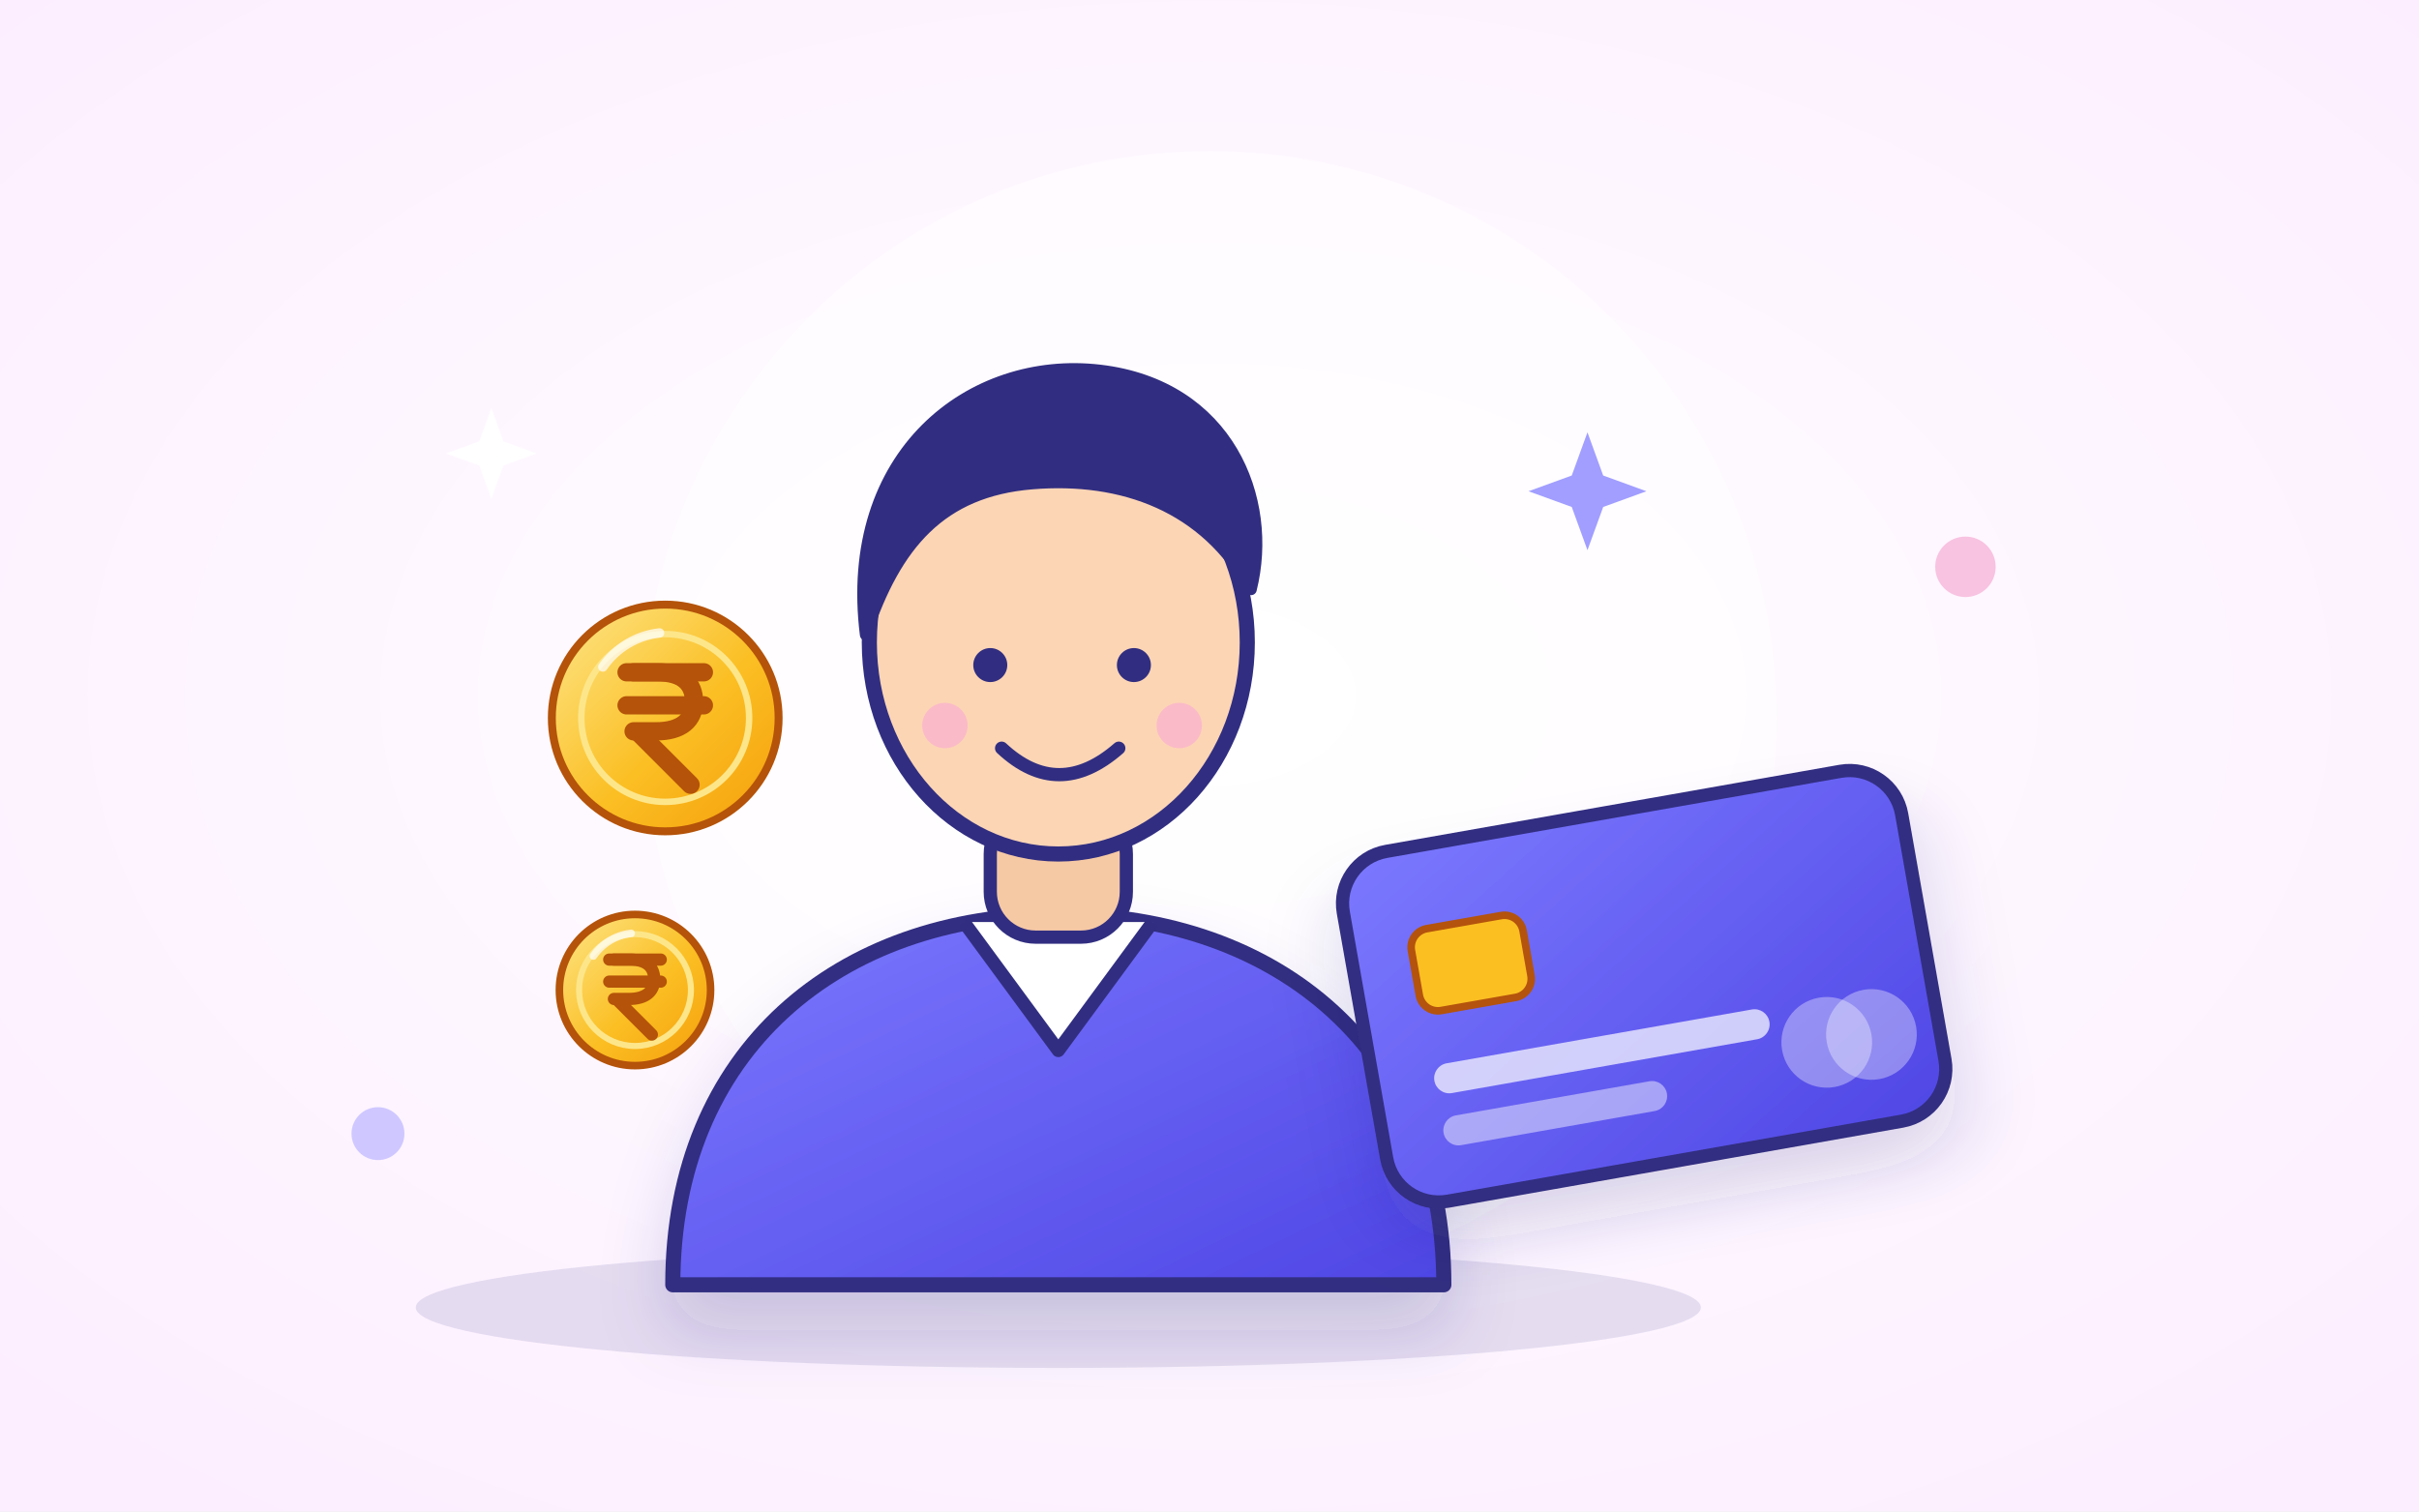
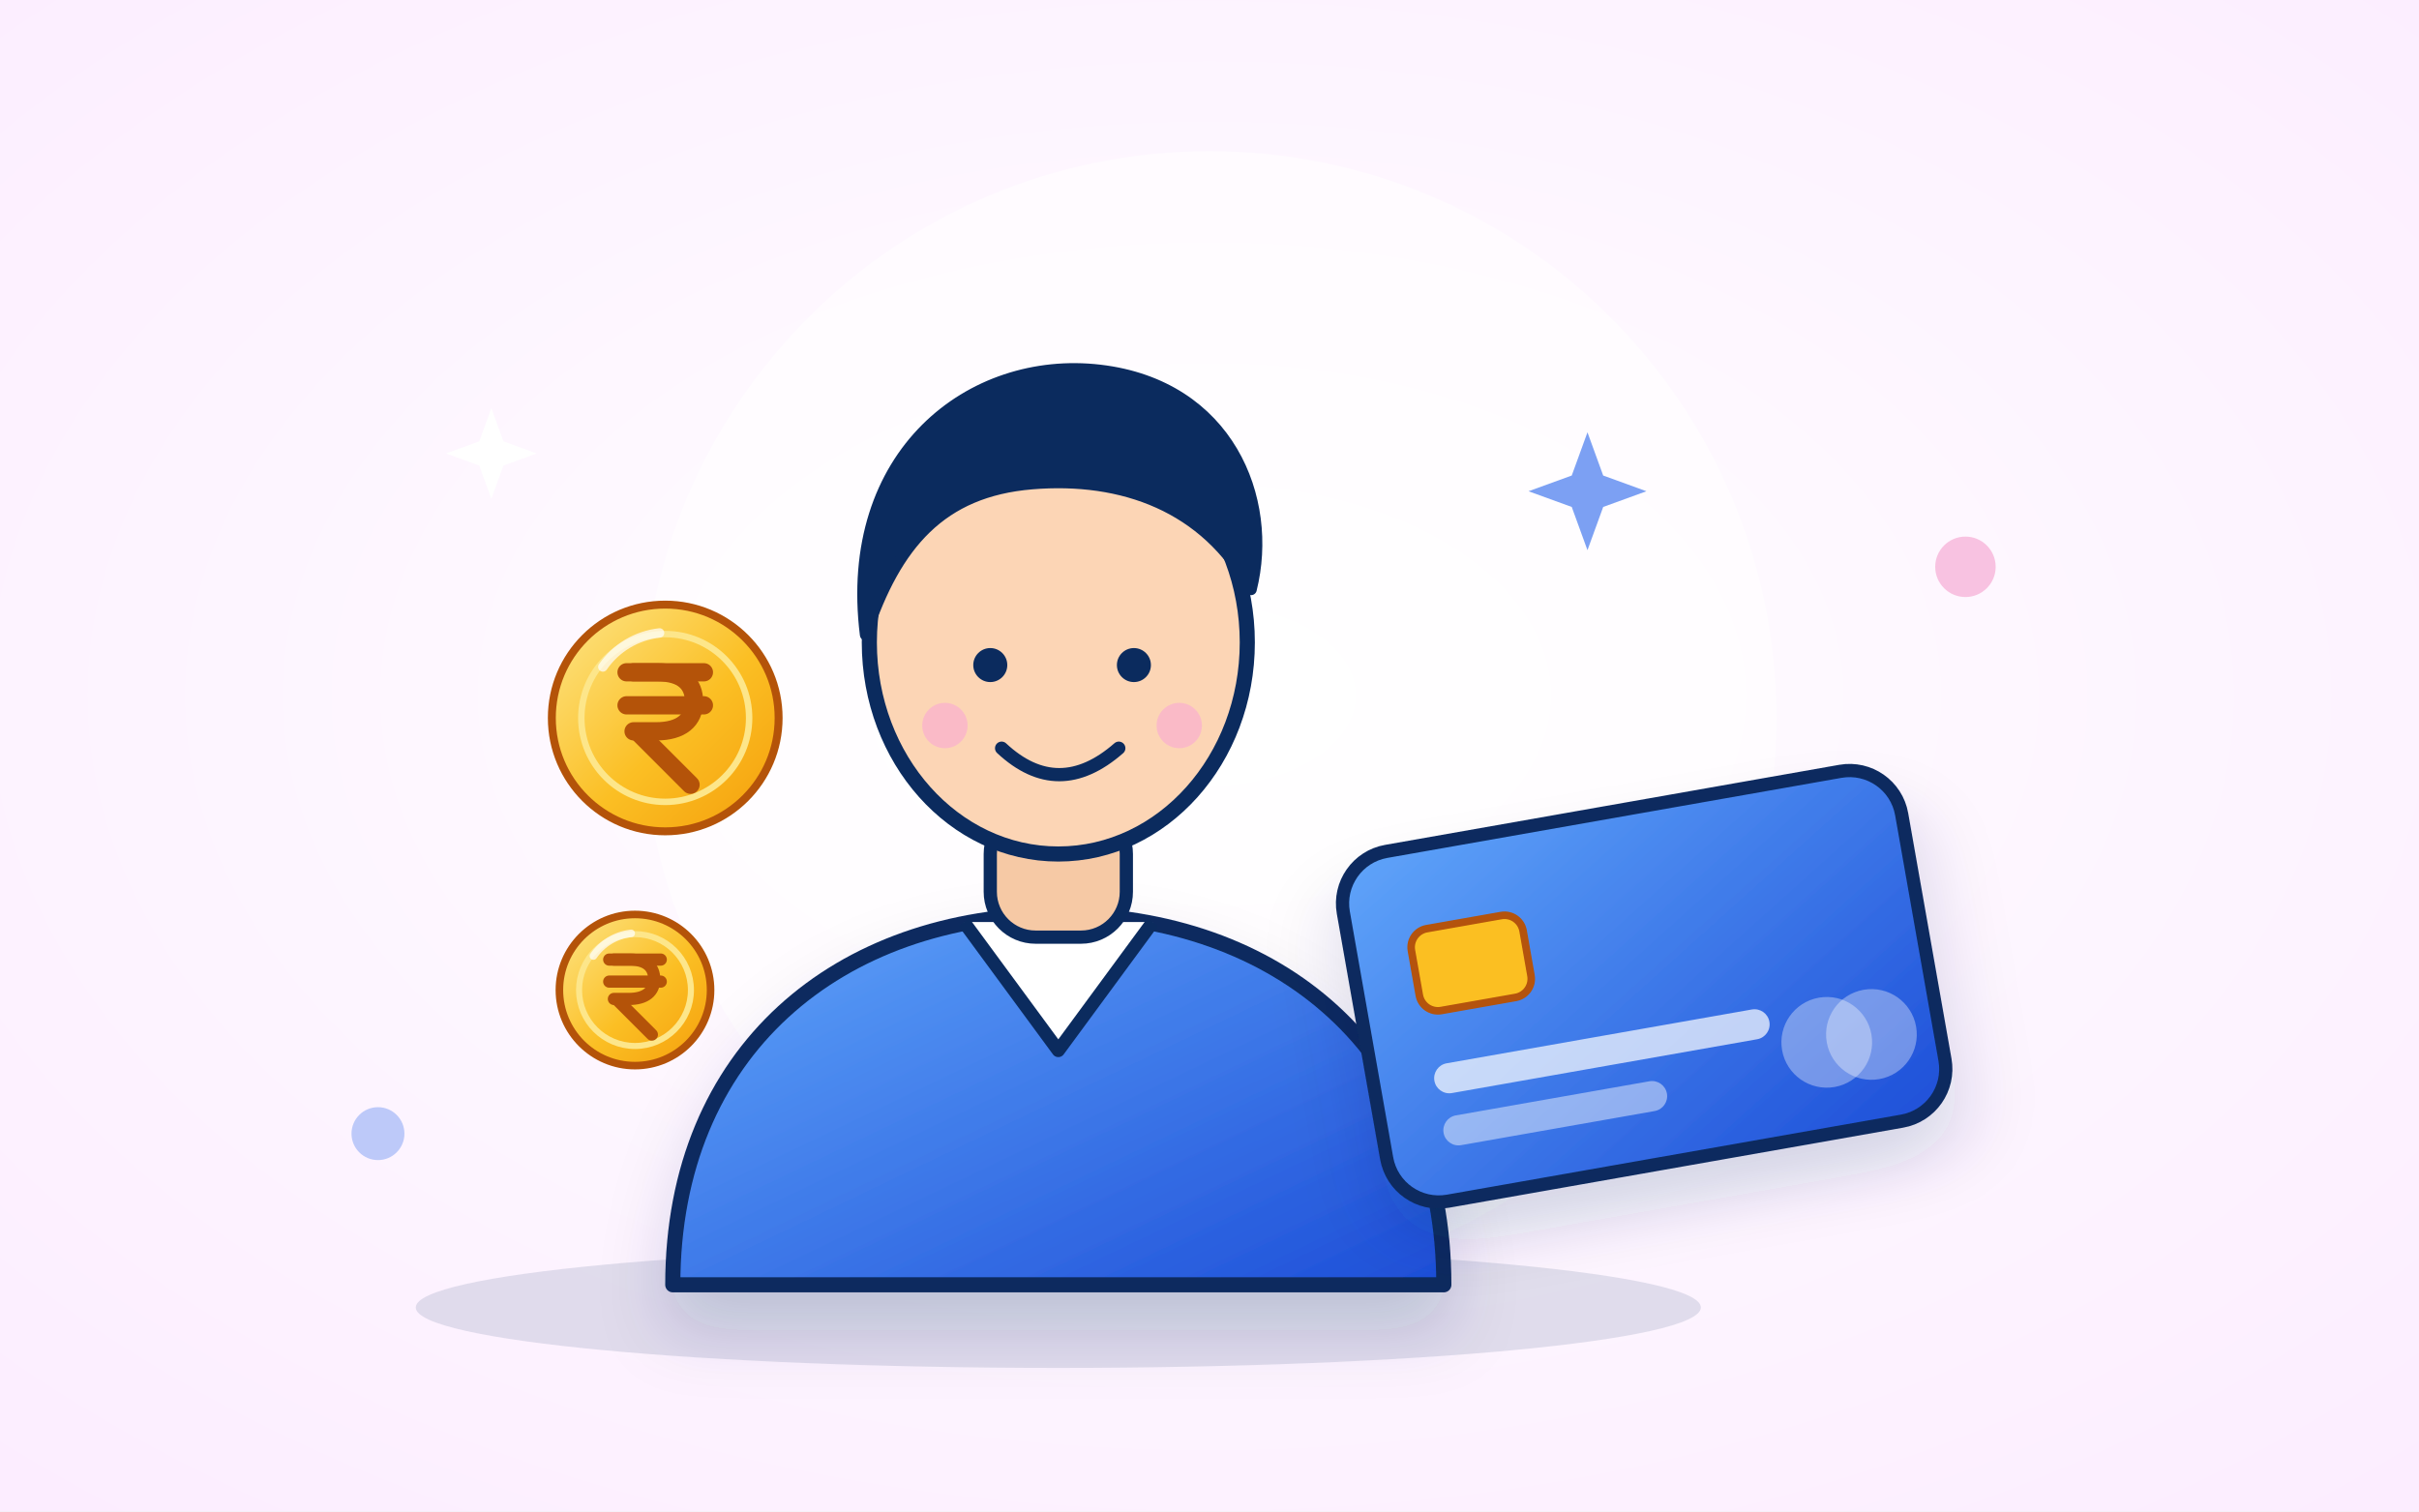
<svg xmlns="http://www.w3.org/2000/svg" viewBox="0 0 640 400" preserveAspectRatio="xMidYMid slice">
  <defs>
    <radialGradient id="bg" cx="50%" cy="46%" r="72%">
      <stop offset="0" stop-color="#fff" />
      <stop offset="1" stop-color="#FCEDFF" />
    </radialGradient>
    <linearGradient id="roof" x1="0" y1="0" x2="0" y2="1">
-       <stop offset="0" stop-color="#625FFF" />
-       <stop offset="1" stop-color="#4F46E5" />
+       <stop offset="0" stop-color="#2563EB" />
+       <stop offset="1" stop-color="#1D4ED8" />
    </linearGradient>
    <linearGradient id="wall" x1="0" y1="0" x2="1" y2="0">
      <stop offset="0" stop-color="#fff" />
-       <stop offset="1" stop-color="#E9ECFF" />
+       <stop offset="1" stop-color="#EAF2FE" />
    </linearGradient>
    <linearGradient id="gold" x1="0" y1="0" x2="0" y2="1">
      <stop offset="0" stop-color="#FDE68A" />
      <stop offset="1" stop-color="#F59E0B" />
    </linearGradient>
    <linearGradient id="goldH" x1="0" y1="0" x2="1" y2="1">
      <stop offset="0" stop-color="#FDE68A" />
      <stop offset=".55" stop-color="#FBBF24" />
      <stop offset="1" stop-color="#F59E0B" />
    </linearGradient>
    <linearGradient id="ind" x1="0" y1="0" x2="1" y2="1">
-       <stop offset="0" stop-color="#7C79FF" />
-       <stop offset="1" stop-color="#4F46E5" />
+       <stop offset="0" stop-color="#60A5FA" />
+       <stop offset="1" stop-color="#1D4ED8" />
    </linearGradient>
    <linearGradient id="leaf" x1="0" y1="0" x2="0" y2="1">
      <stop offset="0" stop-color="#4ADE80" />
      <stop offset="1" stop-color="#22C55E" />
    </linearGradient>
    <filter id="sh" x="-30%" y="-30%" width="160%" height="170%">
-       <feDropShadow dx="0" dy="10" stdDeviation="9" flood-color="#312E81" flood-opacity=".16" />
+       <feDropShadow dx="0" dy="10" stdDeviation="9" flood-color="#0B2B5E" flood-opacity=".16" />
    </filter>
    <filter id="sh2" x="-30%" y="-30%" width="160%" height="170%">
-       <feDropShadow dx="0" dy="4" stdDeviation="4" flood-color="#312E81" flood-opacity=".18" />
+       <feDropShadow dx="0" dy="4" stdDeviation="4" flood-color="#0B2B5E" flood-opacity=".18" />
    </filter>
  </defs>
  <rect width="640" height="400" fill="url(#bg)" />
  <circle cx="320" cy="190" r="150" fill="#fff" opacity=".55" />
-   <ellipse cx="280" cy="346" rx="170" ry="16" fill="#312E81" opacity="0.12" />
+   <ellipse cx="280" cy="346" rx="170" ry="16" fill="#0B2B5E" opacity="0.12" />
  <g filter="url(#sh)">
-     <path d="M178 340c0-62 44-98 102-98s102 36 102 98z" fill="url(#ind)" stroke="#312E81" stroke-width="4" stroke-linejoin="round" />
+     <path d="M178 340c0-62 44-98 102-98s102 36 102 98z" fill="url(#ind)" stroke="#0B2B5E" stroke-width="4" stroke-linejoin="round" />
  </g>
-   <path d="M255 244l25 34 25-34" fill="#fff" stroke="#312E81" stroke-width="3.5" stroke-linejoin="round" />
-   <rect x="262" y="214" width="36" height="34" rx="12" fill="#F6C9A5" stroke="#312E81" stroke-width="3.5" />
-   <ellipse cx="280" cy="170" rx="50" ry="56" fill="#FCD5B5" stroke="#312E81" stroke-width="4" />
-   <path d="M229 168c-6-48 28-74 62-70 34 4 46 34 40 58-12-22-34-30-58-28-24 2-36 16-44 40z" fill="#312E81" stroke="#312E81" stroke-width="3" stroke-linejoin="round" />
-   <circle cx="262" cy="176" r="4.5" fill="#312E81" />
-   <circle cx="300" cy="176" r="4.5" fill="#312E81" />
-   <path d="M265 198q15 14 31 0" fill="none" stroke="#312E81" stroke-width="3.5" stroke-linecap="round" />
+   <path d="M255 244l25 34 25-34" fill="#fff" stroke="#0B2B5E" stroke-width="3.5" stroke-linejoin="round" />
+   <rect x="262" y="214" width="36" height="34" rx="12" fill="#F6C9A5" stroke="#0B2B5E" stroke-width="3.5" />
+   <ellipse cx="280" cy="170" rx="50" ry="56" fill="#FCD5B5" stroke="#0B2B5E" stroke-width="4" />
+   <path d="M229 168c-6-48 28-74 62-70 34 4 46 34 40 58-12-22-34-30-58-28-24 2-36 16-44 40z" fill="#0B2B5E" stroke="#0B2B5E" stroke-width="3" stroke-linejoin="round" />
+   <circle cx="262" cy="176" r="4.5" fill="#0B2B5E" />
+   <circle cx="300" cy="176" r="4.5" fill="#0B2B5E" />
+   <path d="M265 198q15 14 31 0" fill="none" stroke="#0B2B5E" stroke-width="3.5" stroke-linecap="round" />
  <circle cx="250" cy="192" r="6" fill="#F9A8D4" opacity=".6" />
  <circle cx="312" cy="192" r="6" fill="#F9A8D4" opacity=".6" />
  <g transform="rotate(-10 435.0 261.0)" filter="url(#sh)">
-     <rect x="360" y="214" width="150" height="94" rx="14" fill="url(#ind)" stroke="#312E81" stroke-width="3.5" />
+     <rect x="360" y="214" width="150" height="94" rx="14" fill="url(#ind)" stroke="#0B2B5E" stroke-width="3.5" />
    <rect x="376" y="236" width="30" height="22" rx="5" fill="#FBBF24" stroke="#B45309" stroke-width="2" />
    <rect x="376" y="272" width="90" height="8" rx="4" fill="#fff" opacity=".7" />
    <rect x="376" y="286" width="60" height="8" rx="4" fill="#fff" opacity=".45" />
    <circle cx="480" cy="284" r="12" fill="#fff" opacity=".35" />
    <circle cx="492" cy="284" r="12" fill="#fff" opacity=".35" />
  </g>
  <circle cx="176" cy="190" r="30" fill="url(#goldH)" stroke="#B45309" stroke-width="2.1" />
  <circle cx="176" cy="190" r="22.2" fill="none" stroke="#FDE68A" stroke-width="1.7" />
  <g transform="translate(176 190) scale(1.86)" fill="none" stroke="#B45309" stroke-width="2.6" stroke-linecap="round" stroke-linejoin="round">
    <path d="M-5.5-6.5h11M-5.5-1.8h11" />
    <path d="M-4.5-6.5h3.4c3.6 0 5.2 1.6 5.2 4.2s-1.8 4.2-5.4 4.2h-3.2" />
    <path d="M-3.8 2.1L3.6 9.5" />
  </g>
  <path d="M159.5 176.5a21.0 21.0 0 0 1 15.0 -9.0" stroke="#fff" stroke-width="2.5" stroke-linecap="round" fill="none" opacity=".7" />
  <circle cx="168" cy="262" r="20" fill="url(#goldH)" stroke="#B45309" stroke-width="2.0" />
  <circle cx="168" cy="262" r="14.8" fill="none" stroke="#FDE68A" stroke-width="1.6" />
  <g transform="translate(168 262) scale(1.24)" fill="none" stroke="#B45309" stroke-width="2.6" stroke-linecap="round" stroke-linejoin="round">
    <path d="M-5.5-6.5h11M-5.5-1.8h11" />
    <path d="M-4.5-6.5h3.4c3.6 0 5.2 1.6 5.2 4.2s-1.8 4.2-5.4 4.2h-3.2" />
    <path d="M-3.8 2.1L3.6 9.5" />
  </g>
  <path d="M157.0 253.0a14.0 14.0 0 0 1 10.0 -6.0" stroke="#fff" stroke-width="2.0" stroke-linecap="round" fill="none" opacity=".7" />
-   <path d="M420 114.4L424.16 125.84 435.6 130 424.16 134.16 420 145.6 415.84 134.16 404.4 130 415.84 125.84Z" fill="#625FFF" opacity="0.6" />
+   <path d="M420 114.4L424.16 125.84 435.6 130 424.16 134.16 420 145.6 415.84 134.16 404.4 130 415.84 125.84Z" fill="#2563EB" opacity="0.6" />
  <path d="M130 108L133.2 116.8 142 120 133.2 123.2 130 132 126.8 123.2 118 120 126.8 116.8Z" fill="#fff" opacity="1" />
  <circle cx="520" cy="150" r="8" fill="#EC4899" opacity="0.3" />
-   <circle cx="100" cy="300" r="7" fill="#625FFF" opacity="0.3" />
+   <circle cx="100" cy="300" r="7" fill="#2563EB" opacity="0.3" />
</svg>
